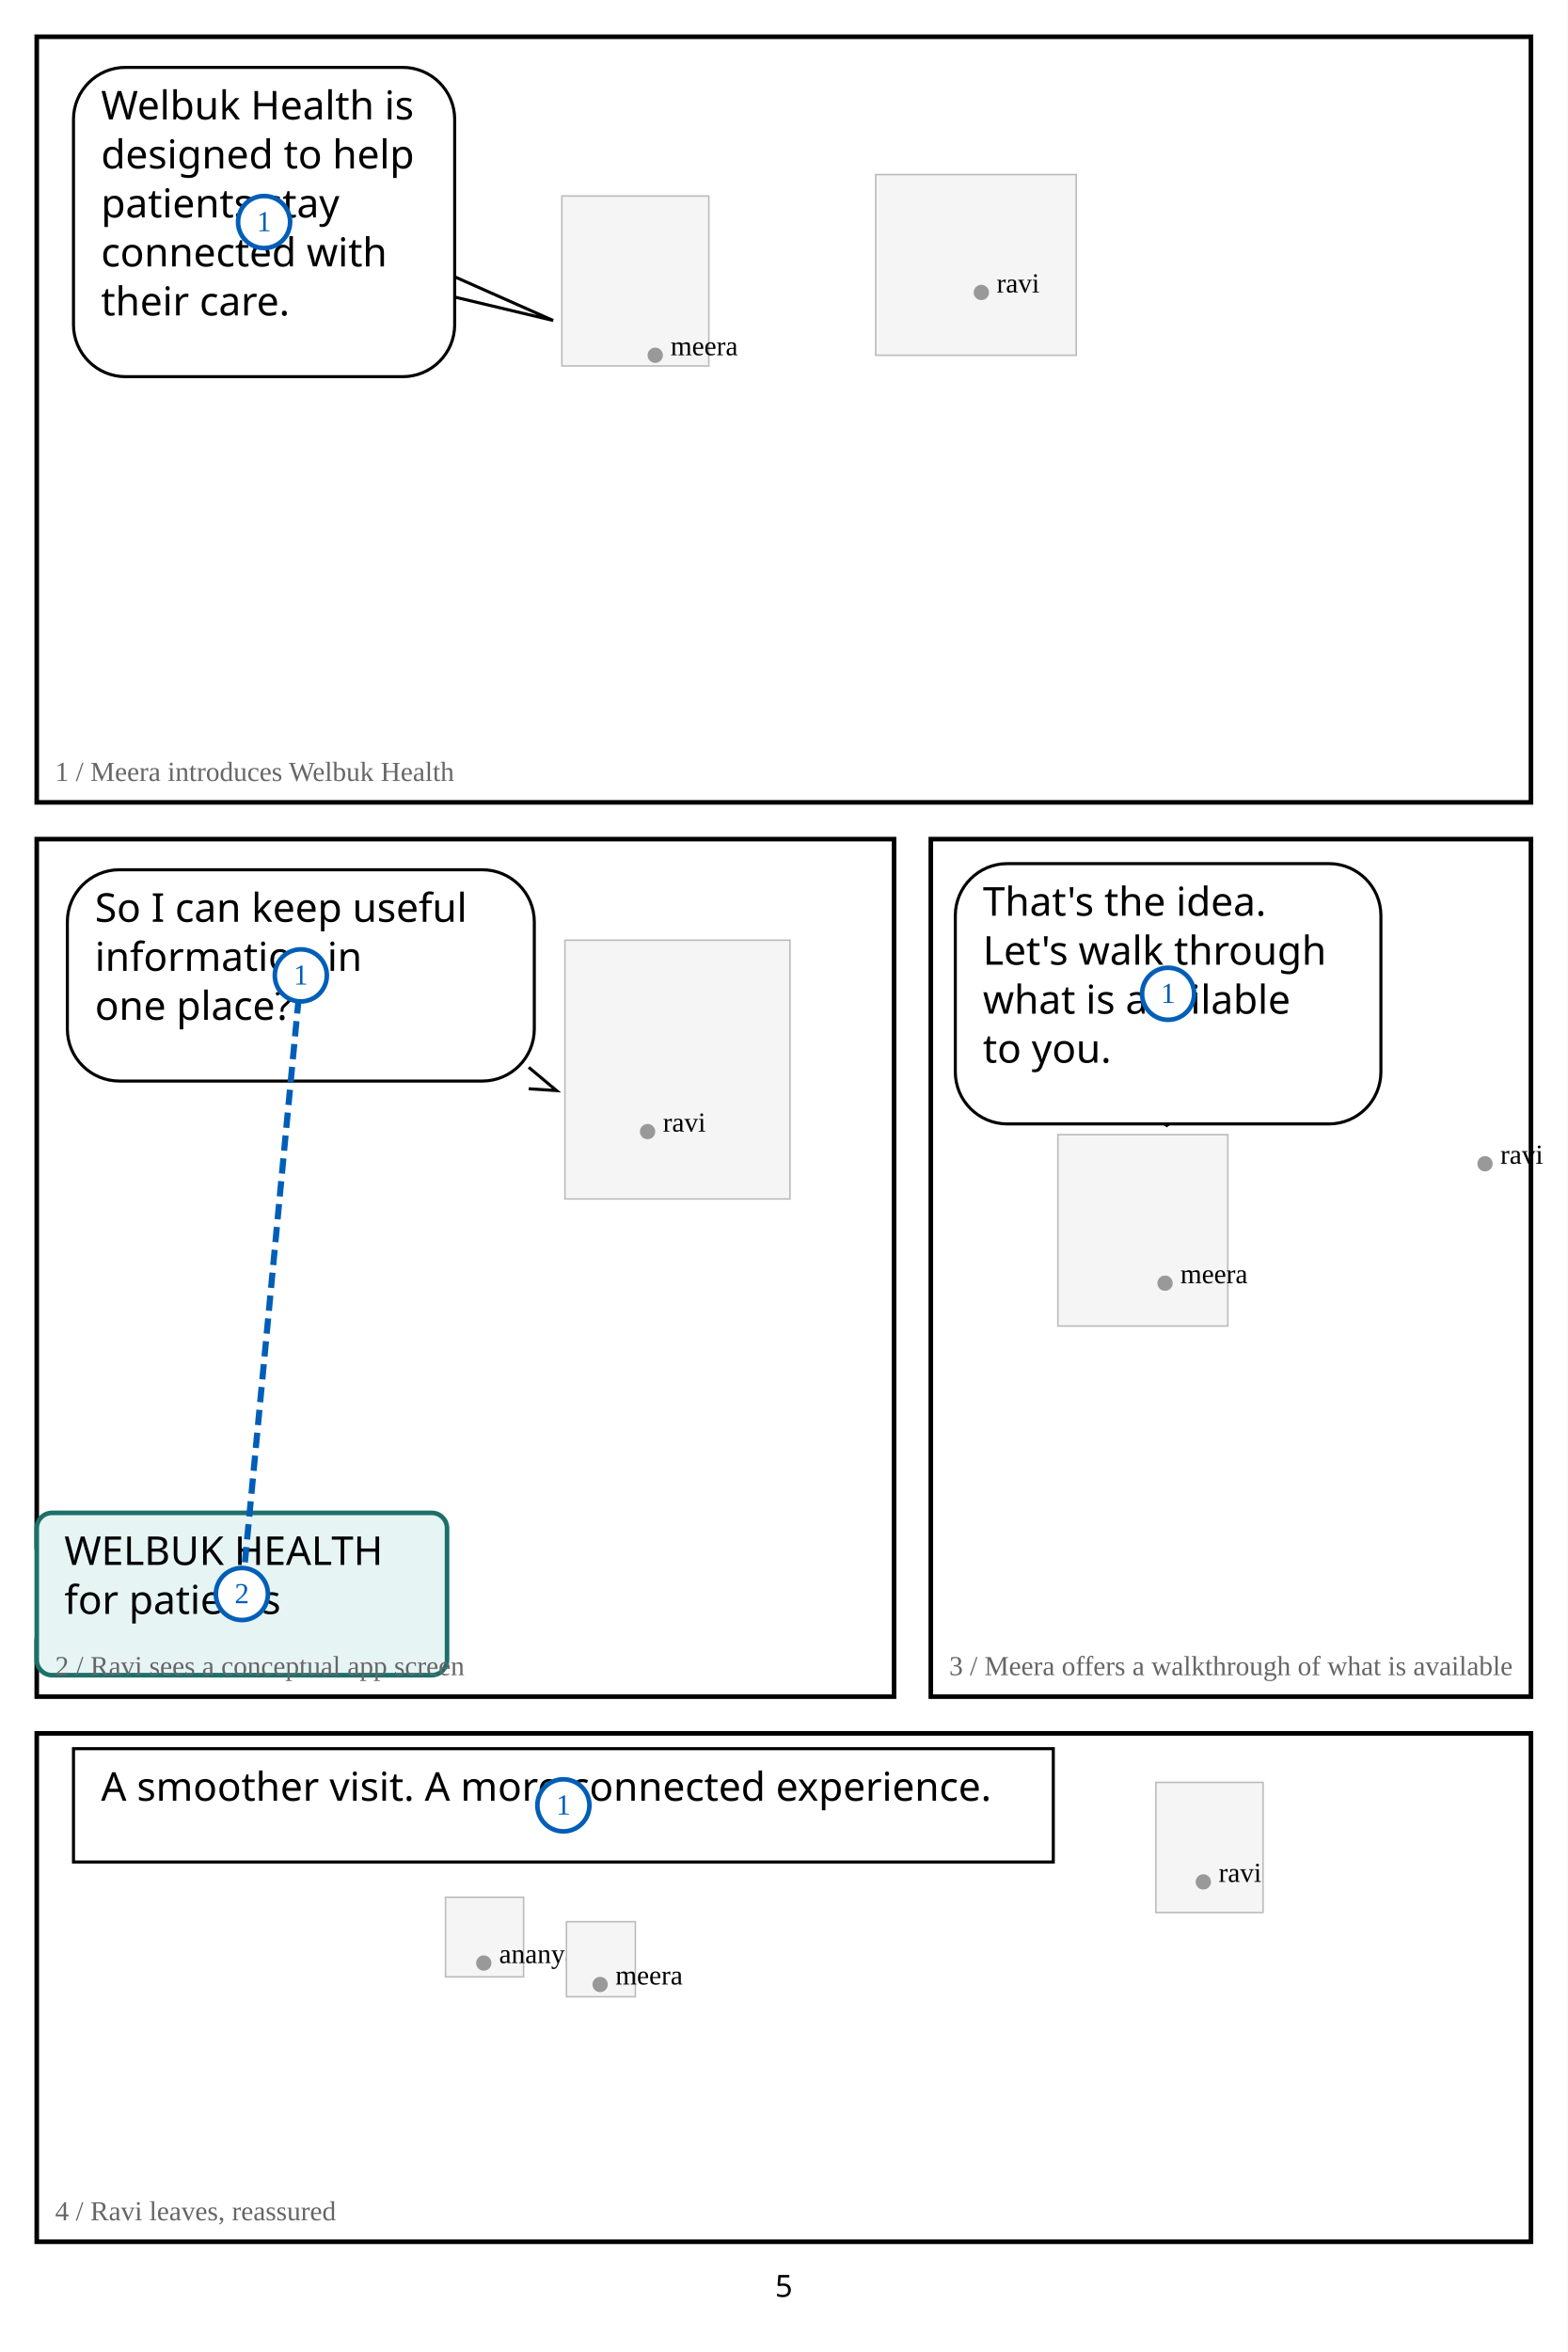
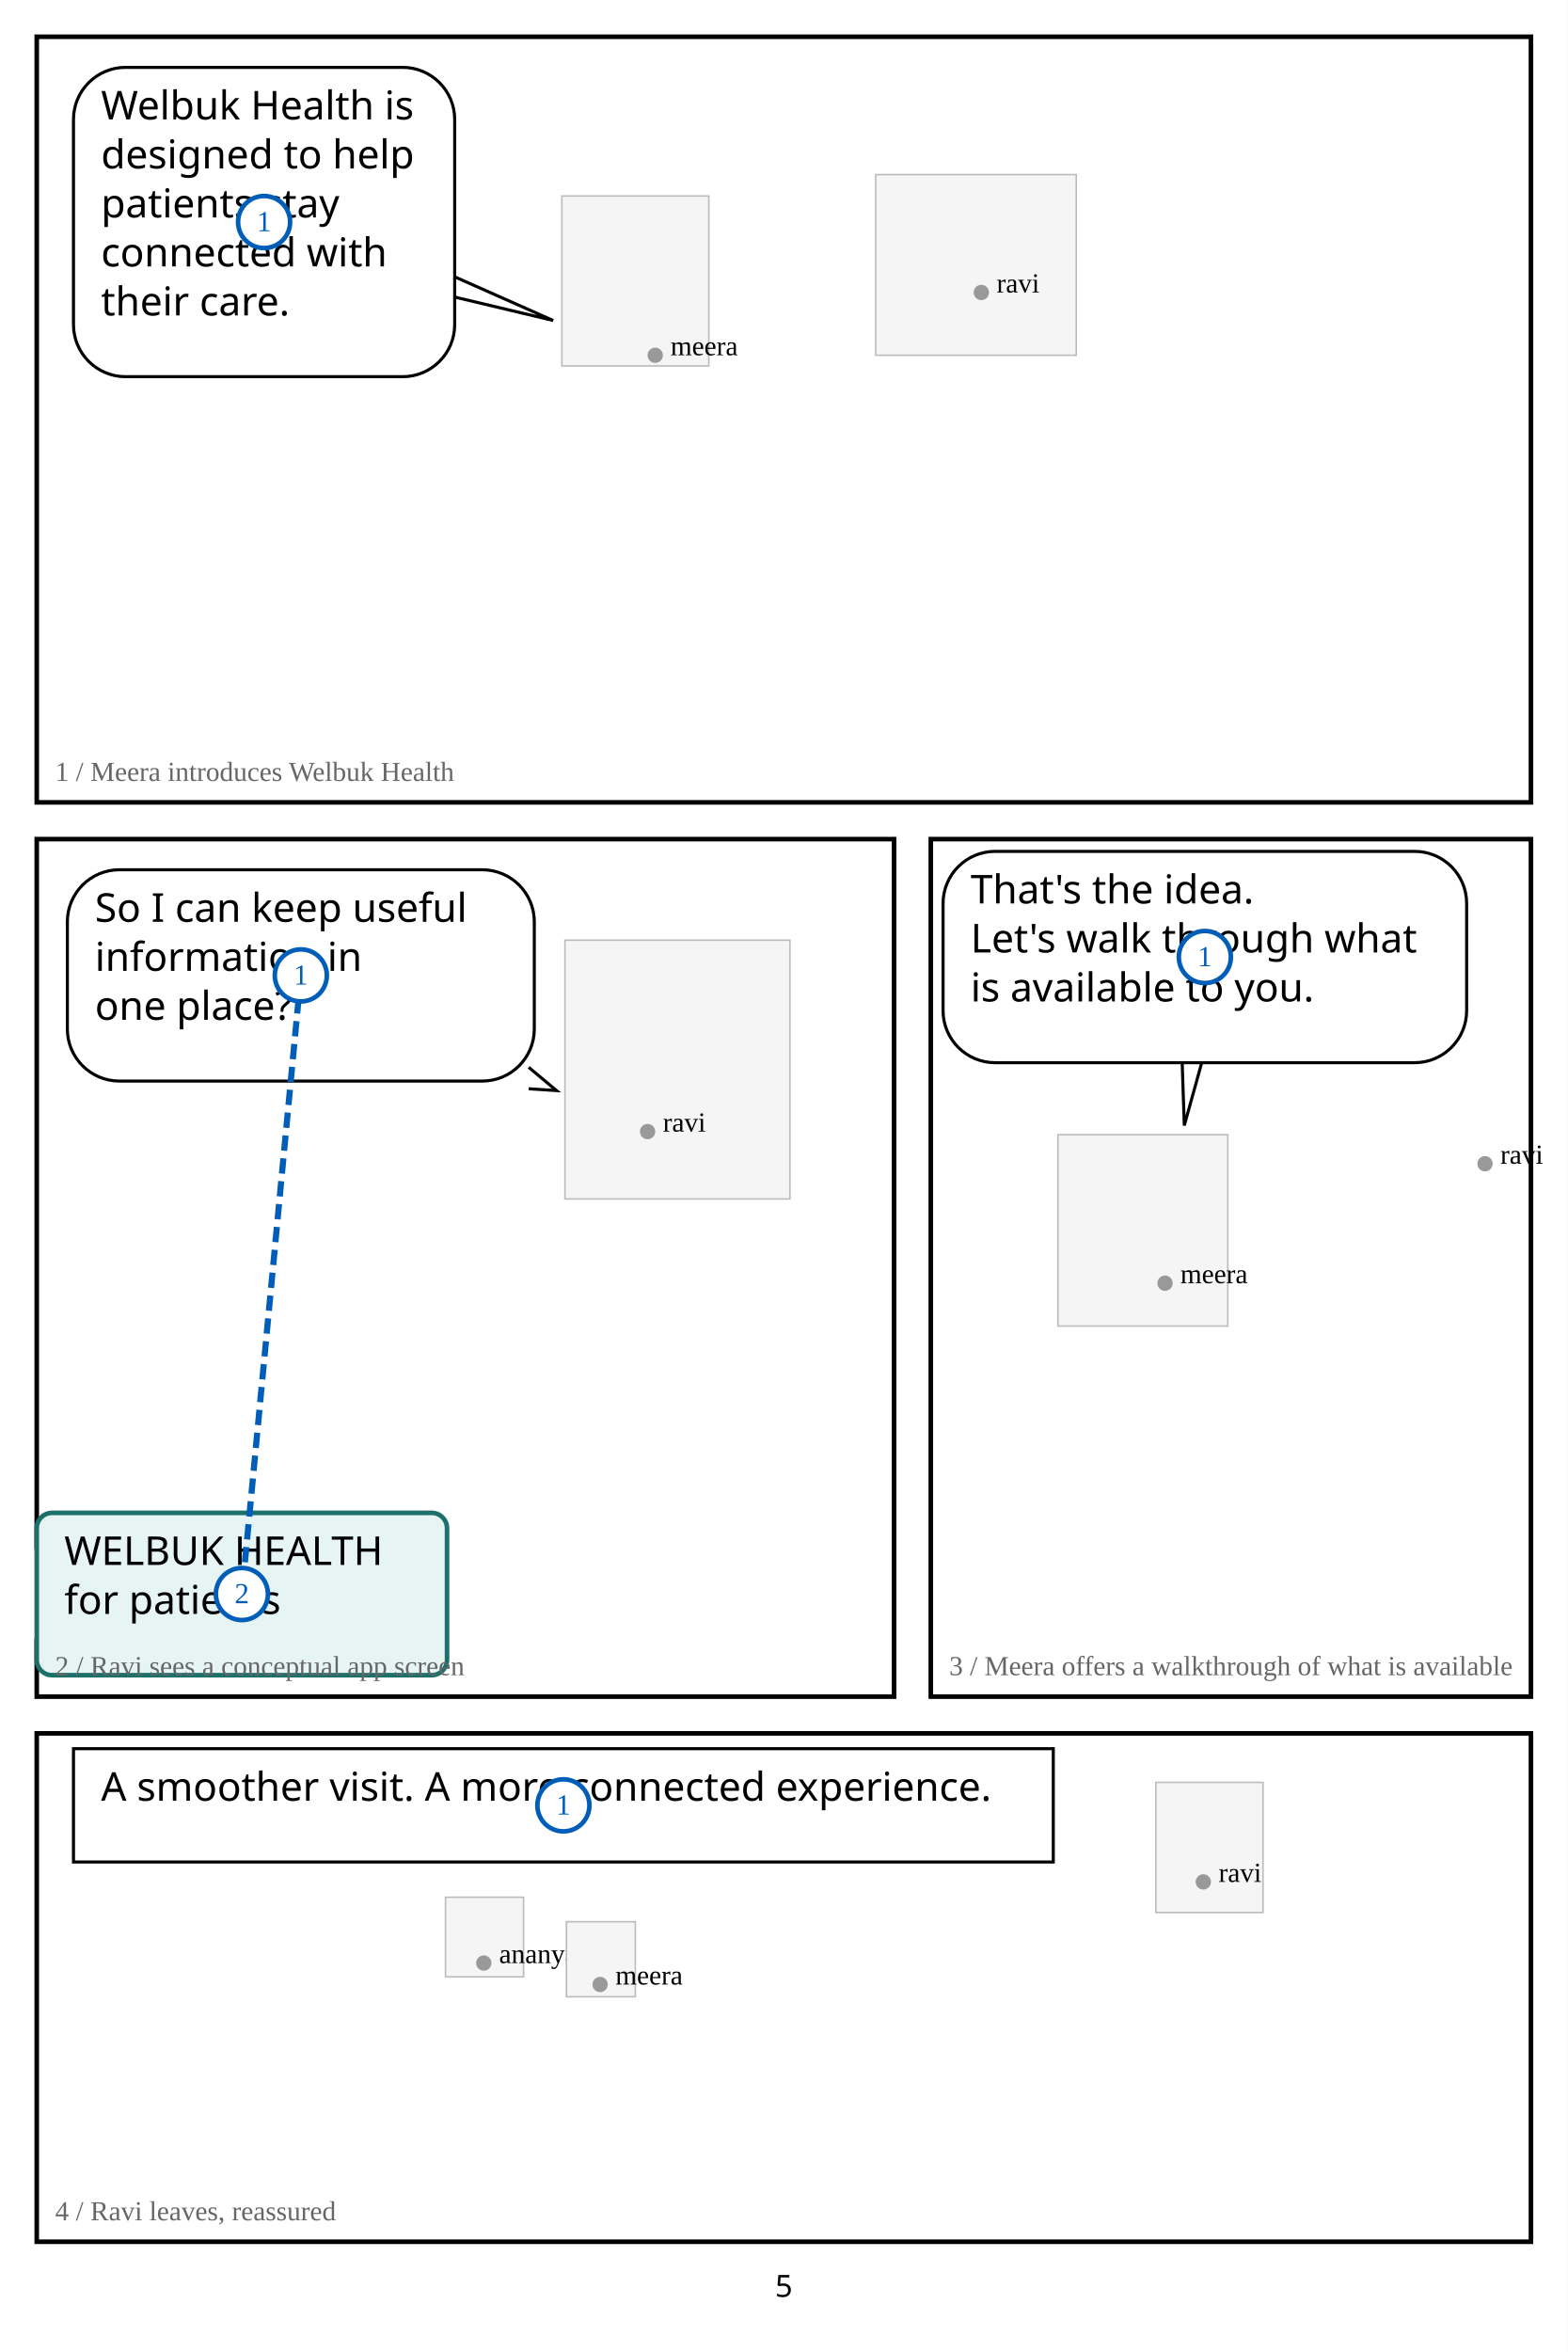
<svg xmlns="http://www.w3.org/2000/svg" width="1024" height="1536" viewBox="0 0 1024 1536">
  <rect width="1024" height="1536" fill="white" />
  <rect x="367" y="128" width="96" height="111" fill="#f5f5f5" stroke="#bbb" />
  <circle cx="428" cy="232" r="5" fill="#999" />
  <text x="438" y="232" font-size="18">meera</text>
  <rect x="572" y="114" width="131" height="118" fill="#f5f5f5" stroke="#bbb" />
  <circle cx="641" cy="191" r="5" fill="#999" />
  <text x="651" y="191" font-size="18">ravi</text>
  <rect x="24" y="24" width="976" height="500" fill="none" stroke="black" stroke-width="3" />
  <rect x="48" y="44" width="249" height="202" rx="34" fill="white" stroke="white" stroke-width="6" />
  <path d="M 293.213 179.104 L 361.32 209.295 L 293.213 193.104 Z" fill="white" stroke="white" stroke-width="6" stroke-linejoin="round" />
  <path data-speaker="meera" d="M 293.213 179.104 L 361.32 209.295 L 293.213 193.104" fill="white" stroke="black" stroke-width="2" />
  <rect x="48" y="44" width="249" height="202" rx="34" fill="white" stroke="black" stroke-width="2" />
  <text x="66" y="78" font-family="Meiryo,MS Gothic,sans-serif" font-size="26" fill="black">Welbuk Health is </text>
  <text x="66" y="110" font-family="Meiryo,MS Gothic,sans-serif" font-size="26" fill="black">designed to help </text>
  <text x="66" y="142" font-family="Meiryo,MS Gothic,sans-serif" font-size="26" fill="black">patients stay </text>
  <text x="66" y="174" font-family="Meiryo,MS Gothic,sans-serif" font-size="26" fill="black">connected with </text>
  <text x="66" y="206" font-family="Meiryo,MS Gothic,sans-serif" font-size="26" fill="black">their care.</text>
  <text x="36" y="510" font-size="18" fill="#666">1 / Meera introduces Welbuk Health</text>
  <rect x="369" y="614" width="147" height="169" fill="#f5f5f5" stroke="#bbb" />
  <circle cx="423" cy="739" r="5" fill="#999" />
  <text x="433" y="739" font-size="18">ravi</text>
  <rect x="24" y="548" width="560" height="560" fill="none" stroke="black" stroke-width="3" />
  <rect x="44" y="568" width="305" height="138" rx="34" fill="white" stroke="white" stroke-width="6" />
  <path d="M 345.353 697.033 L 363.529 712.218 L 345.353 711.033 Z" fill="white" stroke="white" stroke-width="6" stroke-linejoin="round" />
  <rect x="24" y="988" width="268" height="106" rx="34" fill="white" stroke="white" stroke-width="6" />
  <path data-speaker="ravi" d="M 345.353 697.033 L 363.529 712.218 L 345.353 711.033" fill="white" stroke="black" stroke-width="2" />
  <rect x="44" y="568" width="305" height="138" rx="34" fill="white" stroke="black" stroke-width="2" />
  <text x="62" y="602" font-family="Meiryo,MS Gothic,sans-serif" font-size="26" fill="black">So I can keep useful </text>
  <text x="62" y="634" font-family="Meiryo,MS Gothic,sans-serif" font-size="26" fill="black">information in </text>
  <text x="62" y="666" font-family="Meiryo,MS Gothic,sans-serif" font-size="26" fill="black">one place?</text>
  <rect x="24" y="988" width="268" height="106" rx="10" fill="#e6f4f3" stroke="#1d6f6a" stroke-width="3" />
  <text x="42" y="1022" font-family="Meiryo,MS Gothic,sans-serif" font-size="26" fill="black">WELBUK HEALTH </text>
  <text x="42" y="1054" font-family="Meiryo,MS Gothic,sans-serif" font-size="26" fill="black">for patients</text>
  <text x="36" y="1094" font-size="18" fill="#666">2 / Ravi sees a conceptual app screen</text>
  <rect x="691" y="741" width="111" height="125" fill="#f5f5f5" stroke="#bbb" />
  <circle cx="761" cy="838" r="5" fill="#999" />
  <text x="771" y="838" font-size="18">meera</text>
  <circle cx="970" cy="760" r="5" fill="#999" />
  <text x="980" y="760" font-size="18">ravi</text>
  <rect x="608" y="548" width="392" height="560" fill="none" stroke="black" stroke-width="3" />
-   <rect x="624" y="564" width="278" height="170" rx="34" fill="white" stroke="white" stroke-width="6" />
-   <path d="M 755.143 730 L 762.09 735 L 769.143 730 Z" fill="white" stroke="white" stroke-width="6" stroke-linejoin="round" />
-   <path data-speaker="meera" d="M 755.143 730 L 762.09 735 L 769.143 730" fill="white" stroke="black" stroke-width="2" />
-   <rect x="624" y="564" width="278" height="170" rx="34" fill="white" stroke="black" stroke-width="2" />
-   <text x="642" y="598" font-family="Meiryo,MS Gothic,sans-serif" font-size="26" fill="black">That's the idea. </text>
-   <text x="642" y="630" font-family="Meiryo,MS Gothic,sans-serif" font-size="26" fill="black">Let's walk through </text>
-   <text x="642" y="662" font-family="Meiryo,MS Gothic,sans-serif" font-size="26" fill="black">what is available </text>
-   <text x="642" y="694" font-family="Meiryo,MS Gothic,sans-serif" font-size="26" fill="black">to you.</text>
+   <rect x="616" y="556" width="342" height="138" rx="34" fill="white" stroke="white" stroke-width="6" />
+   <path d="M 772.062 690.029 L 773.567 735.044 L 786.062 690.029 Z" fill="white" stroke="white" stroke-width="6" stroke-linejoin="round" />
+   <path data-speaker="meera" d="M 772.062 690.029 L 773.567 735.044 L 786.062 690.029" fill="white" stroke="black" stroke-width="2" />
+   <rect x="616" y="556" width="342" height="138" rx="34" fill="white" stroke="black" stroke-width="2" />
+   <text x="634" y="590" font-family="Meiryo,MS Gothic,sans-serif" font-size="26" fill="black">That's the idea. </text>
+   <text x="634" y="622" font-family="Meiryo,MS Gothic,sans-serif" font-size="26" fill="black">Let's walk through what </text>
+   <text x="634" y="654" font-family="Meiryo,MS Gothic,sans-serif" font-size="26" fill="black">is available to you.</text>
  <text x="620" y="1094" font-size="18" fill="#666">3 / Meera offers a walkthrough of what is available</text>
  <rect x="755" y="1164" width="70" height="85" fill="#f5f5f5" stroke="#bbb" />
  <circle cx="786" cy="1229" r="5" fill="#999" />
  <text x="796" y="1229" font-size="18">ravi</text>
  <rect x="291" y="1239" width="51" height="52" fill="#f5f5f5" stroke="#bbb" />
  <circle cx="316" cy="1282" r="5" fill="#999" />
  <text x="326" y="1282" font-size="18">ananya</text>
  <rect x="370" y="1255" width="45" height="49" fill="#f5f5f5" stroke="#bbb" />
  <circle cx="392" cy="1296" r="5" fill="#999" />
  <text x="402" y="1296" font-size="18">meera</text>
  <rect x="24" y="1132" width="976" height="332" fill="none" stroke="black" stroke-width="3" />
  <rect x="48" y="1142" width="640" height="74" rx="34" fill="white" stroke="white" stroke-width="6" />
  <rect x="48" y="1142" width="640" height="74" fill="white" stroke="black" stroke-width="2" />
  <text x="66" y="1176" font-family="Meiryo,MS Gothic,sans-serif" font-size="26" fill="black">A smoother visit. A more connected experience.</text>
  <text x="36" y="1450" font-size="18" fill="#666">4 / Ravi leaves, reassured</text>
  <text x="512" y="1500" text-anchor="middle" font-family="sans-serif" font-size="20">5</text>
  <circle cx="172.5" cy="145" r="17" fill="white" stroke="#005eb8" stroke-width="3" />
  <text x="172.5" y="151" text-anchor="middle" font-size="19" fill="#005eb8">1</text>
  <polyline points="196.5,637 158,1041" fill="none" stroke="#005eb8" stroke-width="4" stroke-dasharray="10 5" />
  <circle cx="196.5" cy="637" r="17" fill="white" stroke="#005eb8" stroke-width="3" />
  <text x="196.5" y="643" text-anchor="middle" font-size="19" fill="#005eb8">1</text>
  <circle cx="158" cy="1041" r="17" fill="white" stroke="#005eb8" stroke-width="3" />
  <text x="158" y="1047" text-anchor="middle" font-size="19" fill="#005eb8">2</text>
-   <circle cx="763" cy="649" r="17" fill="white" stroke="#005eb8" stroke-width="3" />
-   <text x="763" y="655" text-anchor="middle" font-size="19" fill="#005eb8">1</text>
+   <circle cx="787" cy="625" r="17" fill="white" stroke="#005eb8" stroke-width="3" />
+   <text x="787" y="631" text-anchor="middle" font-size="19" fill="#005eb8">1</text>
  <circle cx="368" cy="1179" r="17" fill="white" stroke="#005eb8" stroke-width="3" />
  <text x="368" y="1185" text-anchor="middle" font-size="19" fill="#005eb8">1</text>
</svg>
